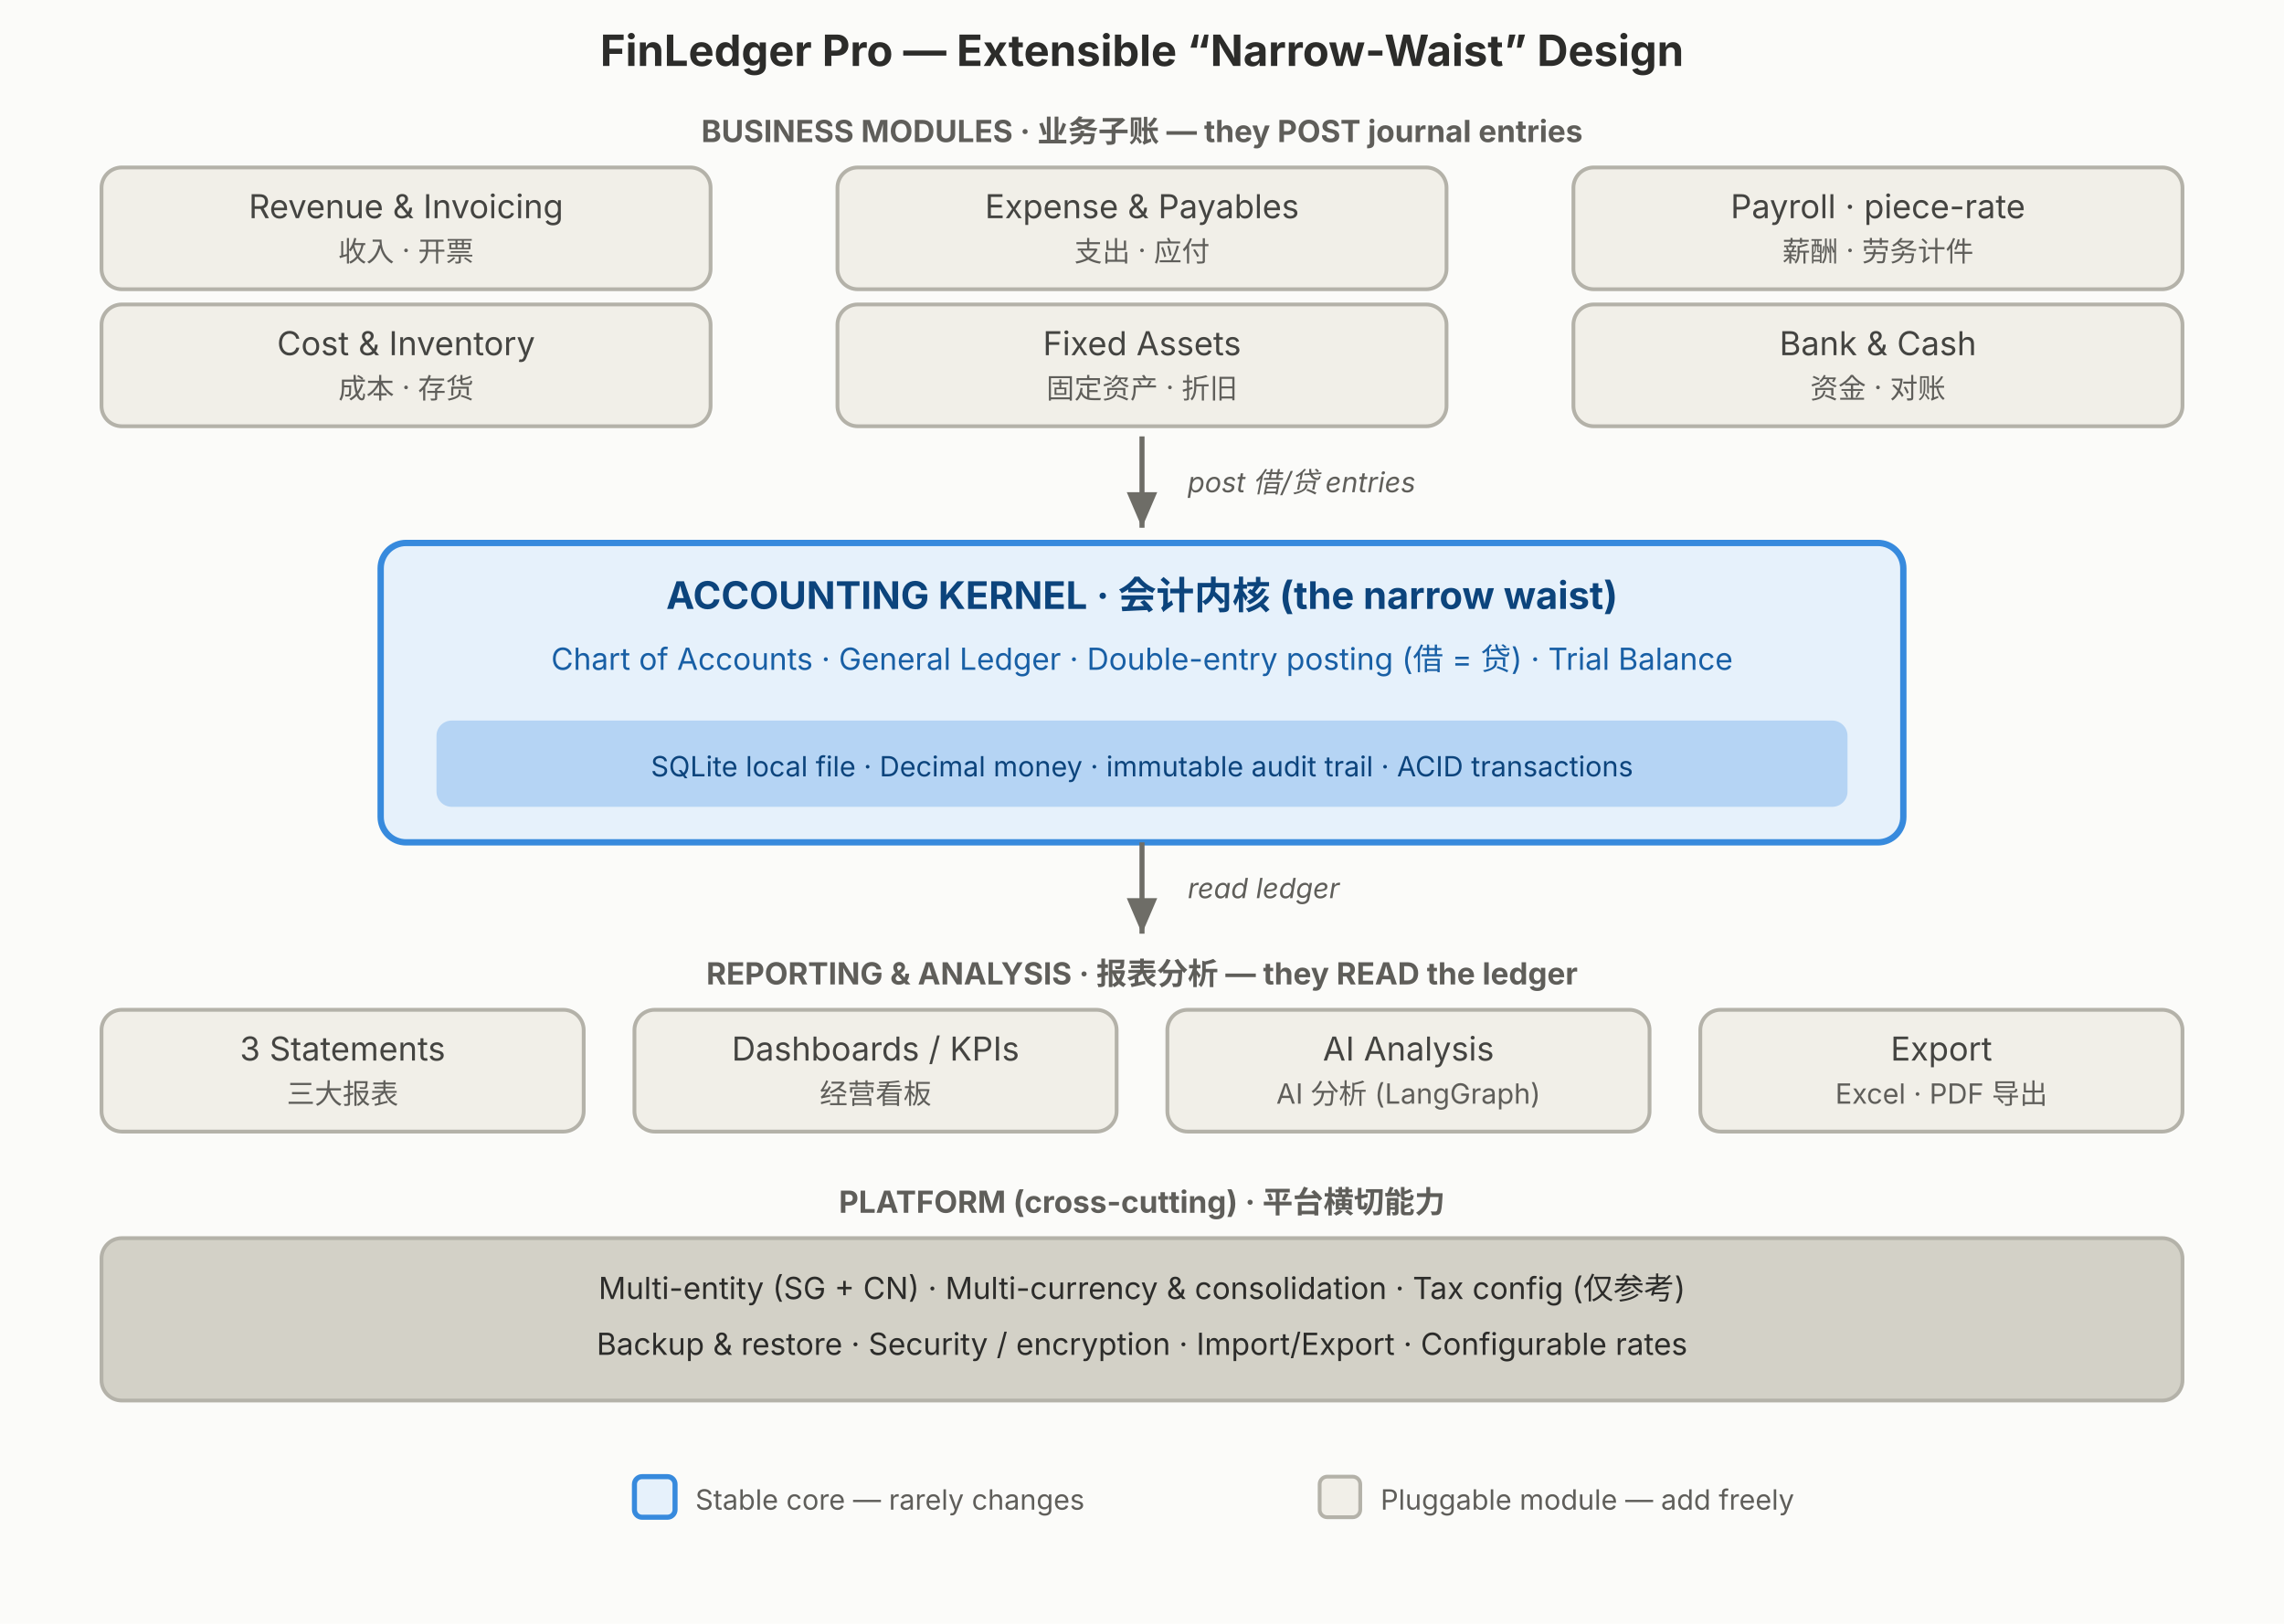
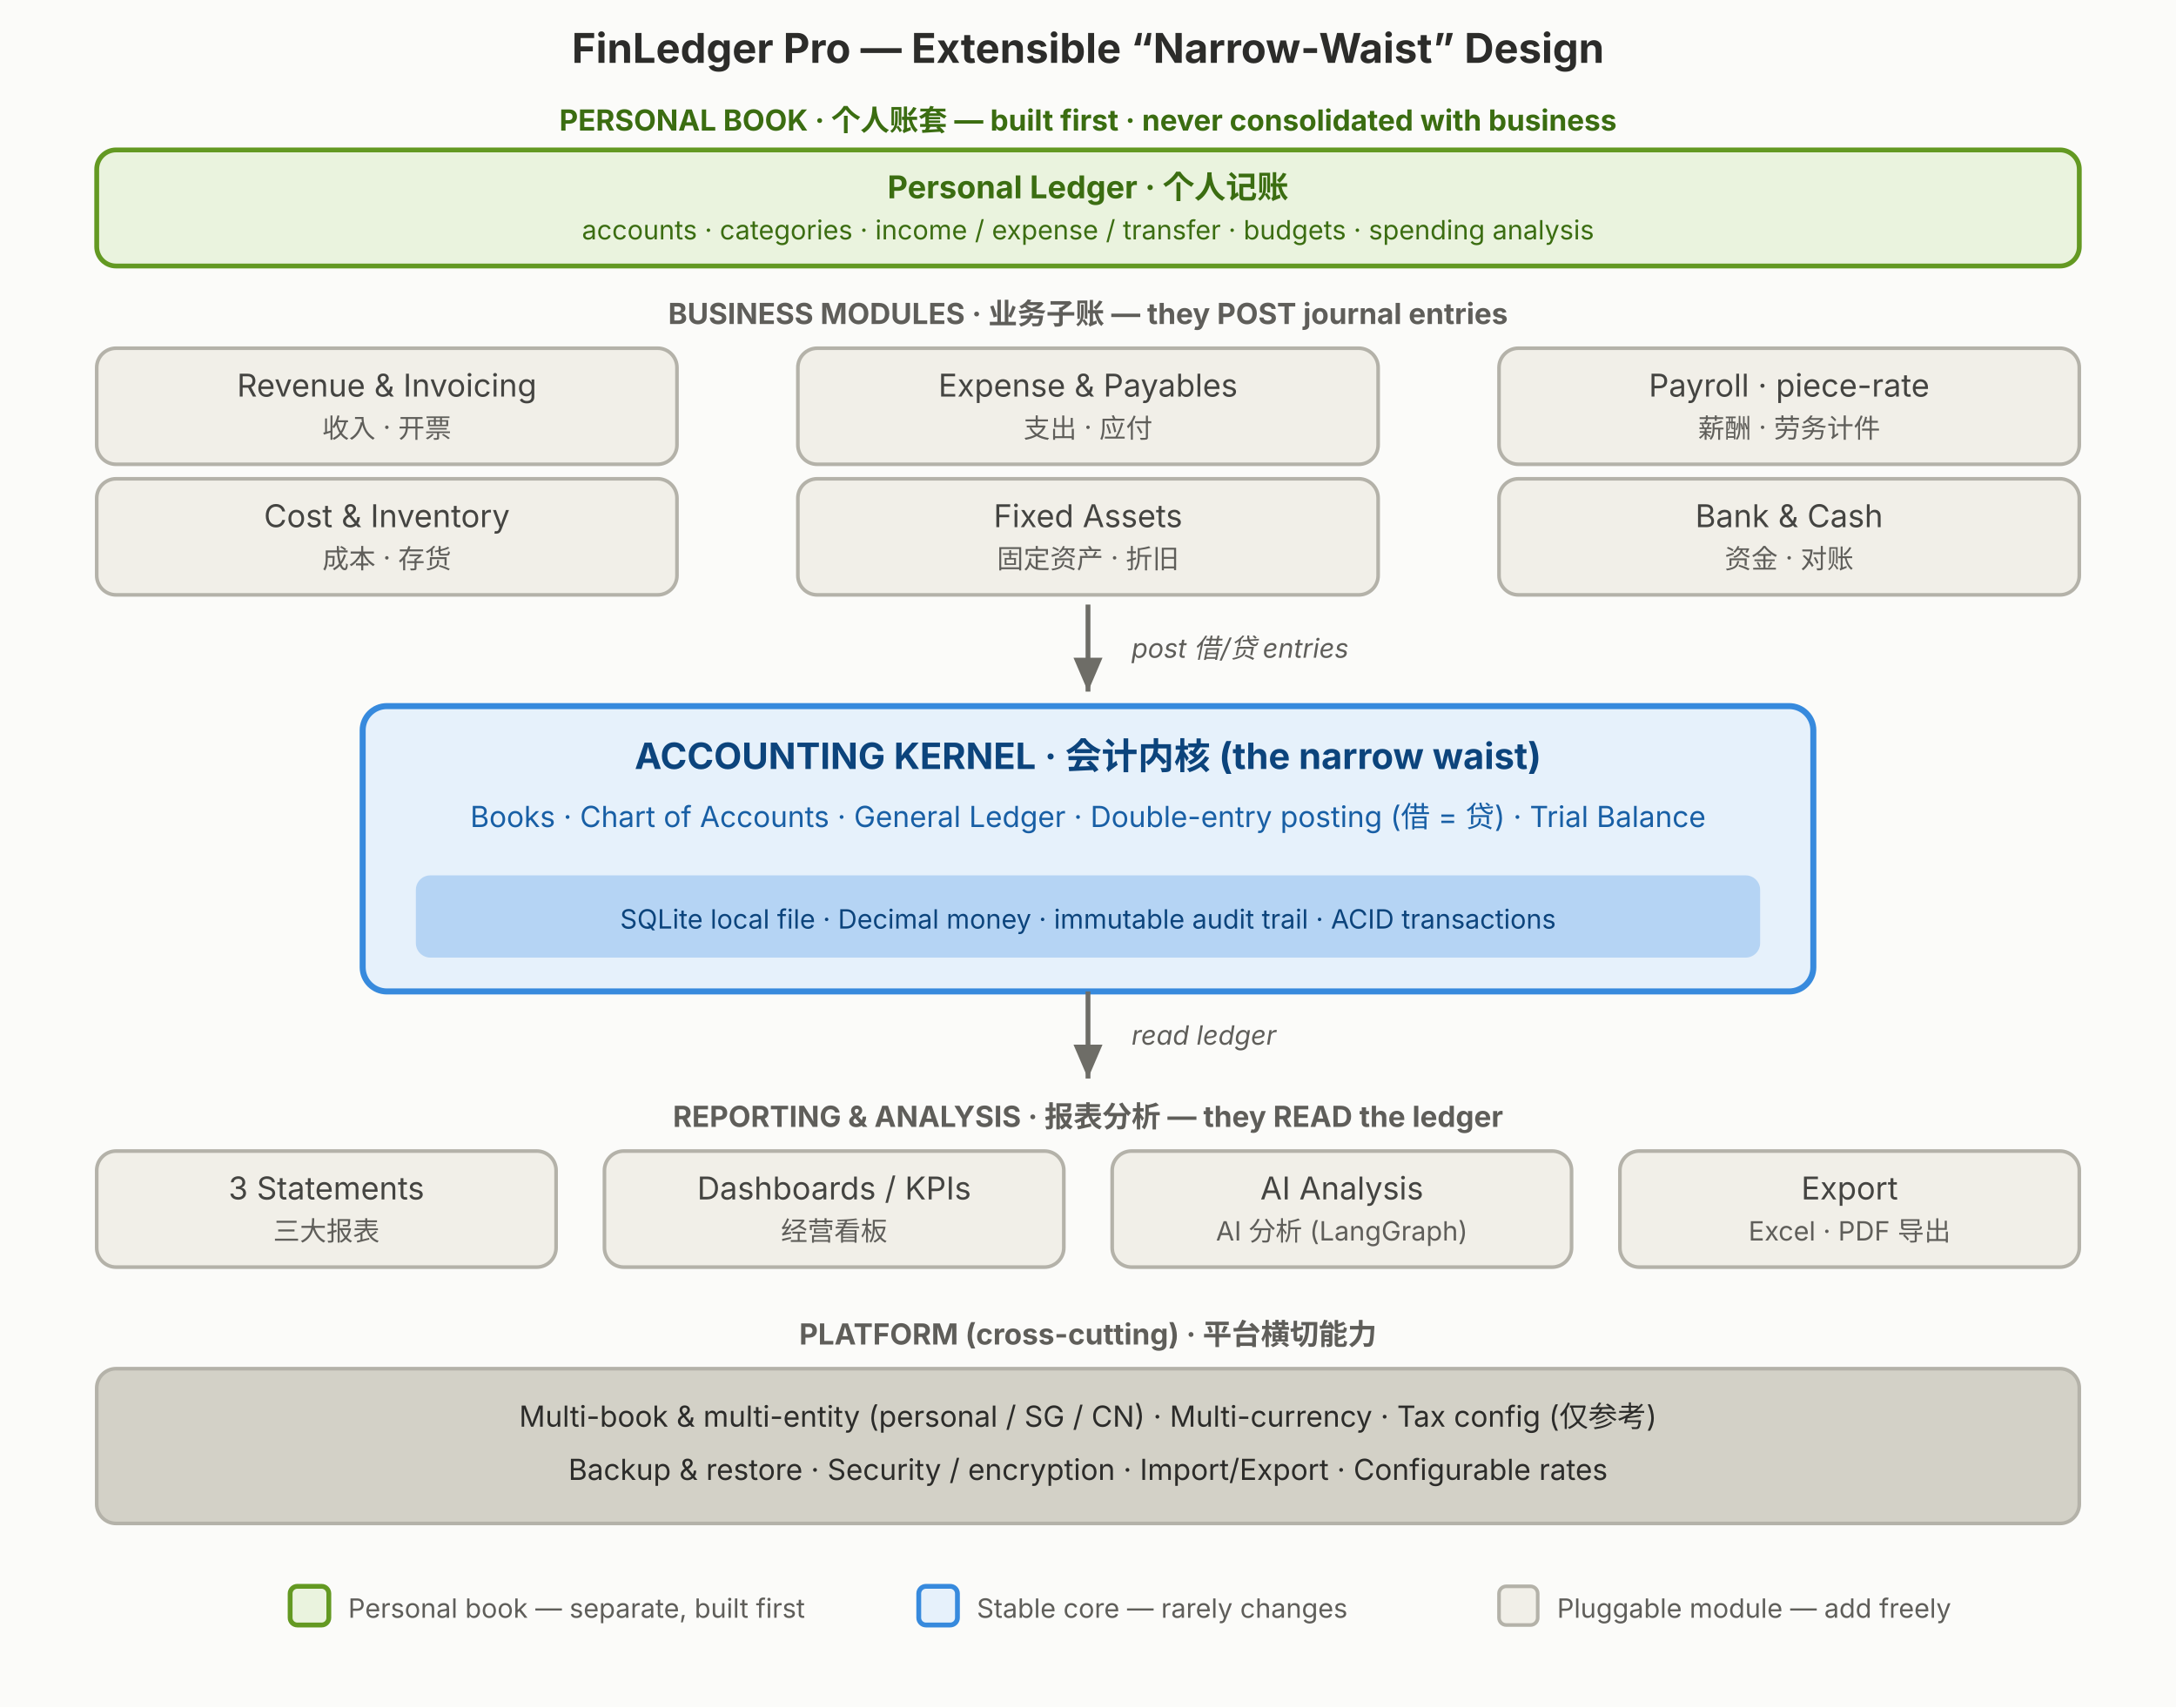
- <svg xmlns="http://www.w3.org/2000/svg" viewBox="0 0 900 640" role="img" font-family="system-ui, -apple-system, Segoe UI, sans-serif">
+ <svg xmlns="http://www.w3.org/2000/svg" viewBox="0 0 900 706" role="img" font-family="system-ui, -apple-system, Segoe UI, sans-serif">
  <defs>
    <marker id="arrow" markerWidth="10" markerHeight="10" refX="7" refY="3" orient="auto" markerUnits="strokeWidth">
      <path d="M0,0 L7,3 L0,6 Z" fill="#6E6D67" />
    </marker>
  </defs>
-   <rect x="0" y="0" width="900" height="640" fill="#FBFBF9" />
+   <rect x="0" y="0" width="900" height="706" fill="#FBFBF9" />
  <text x="450" y="26" text-anchor="middle" font-size="17" font-weight="700" fill="#2C2C2A">FinLedger Pro — Extensible “Narrow-Waist” Design</text>
-   <text x="450" y="56" text-anchor="middle" font-size="12" font-weight="700" fill="#5F5E5A">BUSINESS MODULES · 业务子账 — they POST journal entries</text>
+   <text x="450" y="54" text-anchor="middle" font-size="12" font-weight="700" fill="#3B6D11">PERSONAL BOOK · 个人账套 — built first · never consolidated with business</text>
+   <rect x="40" y="62" width="820" height="48" rx="8" fill="#EAF3DE" stroke="#639922" stroke-width="2" />
+   <text x="450" y="82" text-anchor="middle" font-size="13" font-weight="700" fill="#3B6D11">Personal Ledger · 个人记账</text>
+   <text x="450" y="99" text-anchor="middle" font-size="11" fill="#3B6D11">accounts · categories · income / expense / transfer · budgets · spending analysis</text>
+   <text x="450" y="134" text-anchor="middle" font-size="12" font-weight="700" fill="#5F5E5A">BUSINESS MODULES · 业务子账 — they POST journal entries</text>
  <g>
-     <rect x="40" y="66" width="240" height="48" rx="8" fill="#F1EFE8" stroke="#B4B2A9" stroke-width="1.5" />
-     <text x="160" y="86" text-anchor="middle" font-size="13" fill="#444441">Revenue &amp; Invoicing</text>
-     <text x="160" y="103" text-anchor="middle" font-size="11" fill="#5F5E5A">收入 · 开票</text>
-     <rect x="330" y="66" width="240" height="48" rx="8" fill="#F1EFE8" stroke="#B4B2A9" stroke-width="1.5" />
-     <text x="450" y="86" text-anchor="middle" font-size="13" fill="#444441">Expense &amp; Payables</text>
-     <text x="450" y="103" text-anchor="middle" font-size="11" fill="#5F5E5A">支出 · 应付</text>
-     <rect x="620" y="66" width="240" height="48" rx="8" fill="#F1EFE8" stroke="#B4B2A9" stroke-width="1.5" />
-     <text x="740" y="86" text-anchor="middle" font-size="13" fill="#444441">Payroll · piece-rate</text>
-     <text x="740" y="103" text-anchor="middle" font-size="11" fill="#5F5E5A">薪酬 · 劳务计件</text>
+     <rect x="40" y="144" width="240" height="48" rx="8" fill="#F1EFE8" stroke="#B4B2A9" stroke-width="1.5" />
+     <text x="160" y="164" text-anchor="middle" font-size="13" fill="#444441">Revenue &amp; Invoicing</text>
+     <text x="160" y="181" text-anchor="middle" font-size="11" fill="#5F5E5A">收入 · 开票</text>
+     <rect x="330" y="144" width="240" height="48" rx="8" fill="#F1EFE8" stroke="#B4B2A9" stroke-width="1.5" />
+     <text x="450" y="164" text-anchor="middle" font-size="13" fill="#444441">Expense &amp; Payables</text>
+     <text x="450" y="181" text-anchor="middle" font-size="11" fill="#5F5E5A">支出 · 应付</text>
+     <rect x="620" y="144" width="240" height="48" rx="8" fill="#F1EFE8" stroke="#B4B2A9" stroke-width="1.5" />
+     <text x="740" y="164" text-anchor="middle" font-size="13" fill="#444441">Payroll · piece-rate</text>
+     <text x="740" y="181" text-anchor="middle" font-size="11" fill="#5F5E5A">薪酬 · 劳务计件</text>
  </g>
  <g>
-     <rect x="40" y="120" width="240" height="48" rx="8" fill="#F1EFE8" stroke="#B4B2A9" stroke-width="1.5" />
-     <text x="160" y="140" text-anchor="middle" font-size="13" fill="#444441">Cost &amp; Inventory</text>
-     <text x="160" y="157" text-anchor="middle" font-size="11" fill="#5F5E5A">成本 · 存货</text>
-     <rect x="330" y="120" width="240" height="48" rx="8" fill="#F1EFE8" stroke="#B4B2A9" stroke-width="1.5" />
-     <text x="450" y="140" text-anchor="middle" font-size="13" fill="#444441">Fixed Assets</text>
-     <text x="450" y="157" text-anchor="middle" font-size="11" fill="#5F5E5A">固定资产 · 折旧</text>
-     <rect x="620" y="120" width="240" height="48" rx="8" fill="#F1EFE8" stroke="#B4B2A9" stroke-width="1.5" />
-     <text x="740" y="140" text-anchor="middle" font-size="13" fill="#444441">Bank &amp; Cash</text>
-     <text x="740" y="157" text-anchor="middle" font-size="11" fill="#5F5E5A">资金 · 对账</text>
+     <rect x="40" y="198" width="240" height="48" rx="8" fill="#F1EFE8" stroke="#B4B2A9" stroke-width="1.5" />
+     <text x="160" y="218" text-anchor="middle" font-size="13" fill="#444441">Cost &amp; Inventory</text>
+     <text x="160" y="235" text-anchor="middle" font-size="11" fill="#5F5E5A">成本 · 存货</text>
+     <rect x="330" y="198" width="240" height="48" rx="8" fill="#F1EFE8" stroke="#B4B2A9" stroke-width="1.5" />
+     <text x="450" y="218" text-anchor="middle" font-size="13" fill="#444441">Fixed Assets</text>
+     <text x="450" y="235" text-anchor="middle" font-size="11" fill="#5F5E5A">固定资产 · 折旧</text>
+     <rect x="620" y="198" width="240" height="48" rx="8" fill="#F1EFE8" stroke="#B4B2A9" stroke-width="1.5" />
+     <text x="740" y="218" text-anchor="middle" font-size="13" fill="#444441">Bank &amp; Cash</text>
+     <text x="740" y="235" text-anchor="middle" font-size="11" fill="#5F5E5A">资金 · 对账</text>
  </g>
-   <line x1="450" y1="172" x2="450" y2="208" stroke="#6E6D67" stroke-width="2" marker-end="url(#arrow)" />
-   <text x="468" y="194" font-size="11" font-style="italic" fill="#5F5E5A">post 借/贷 entries</text>
-   <rect x="150" y="214" width="600" height="118" rx="10" fill="#E6F1FB" stroke="#378ADD" stroke-width="2.5" />
-   <text x="450" y="240" text-anchor="middle" font-size="15" font-weight="700" fill="#0C447C">ACCOUNTING KERNEL · 会计内核  (the narrow waist)</text>
-   <text x="450" y="264" text-anchor="middle" font-size="12" fill="#185FA5">Chart of Accounts · General Ledger · Double-entry posting (借 = 贷) · Trial Balance</text>
-   <rect x="172" y="284" width="556" height="34" rx="6" fill="#B5D4F4" />
-   <text x="450" y="306" text-anchor="middle" font-size="11" fill="#0C447C">SQLite local file · Decimal money · immutable audit trail · ACID transactions</text>
-   <line x1="450" y1="332" x2="450" y2="368" stroke="#6E6D67" stroke-width="2" marker-end="url(#arrow)" />
-   <text x="468" y="354" font-size="11" font-style="italic" fill="#5F5E5A">read ledger</text>
-   <text x="450" y="388" text-anchor="middle" font-size="12" font-weight="700" fill="#5F5E5A">REPORTING &amp; ANALYSIS · 报表分析 — they READ the ledger</text>
+   <line x1="450" y1="250" x2="450" y2="286" stroke="#6E6D67" stroke-width="2" marker-end="url(#arrow)" />
+   <text x="468" y="272" font-size="11" font-style="italic" fill="#5F5E5A">post 借/贷 entries</text>
+   <rect x="150" y="292" width="600" height="118" rx="10" fill="#E6F1FB" stroke="#378ADD" stroke-width="2.5" />
+   <text x="450" y="318" text-anchor="middle" font-size="15" font-weight="700" fill="#0C447C">ACCOUNTING KERNEL · 会计内核  (the narrow waist)</text>
+   <text x="450" y="342" text-anchor="middle" font-size="12" fill="#185FA5">Books · Chart of Accounts · General Ledger · Double-entry posting (借 = 贷) · Trial Balance</text>
+   <rect x="172" y="362" width="556" height="34" rx="6" fill="#B5D4F4" />
+   <text x="450" y="384" text-anchor="middle" font-size="11" fill="#0C447C">SQLite local file · Decimal money · immutable audit trail · ACID transactions</text>
+   <line x1="450" y1="410" x2="450" y2="446" stroke="#6E6D67" stroke-width="2" marker-end="url(#arrow)" />
+   <text x="468" y="432" font-size="11" font-style="italic" fill="#5F5E5A">read ledger</text>
+   <text x="450" y="466" text-anchor="middle" font-size="12" font-weight="700" fill="#5F5E5A">REPORTING &amp; ANALYSIS · 报表分析 — they READ the ledger</text>
  <g>
-     <rect x="40" y="398" width="190" height="48" rx="8" fill="#F1EFE8" stroke="#B4B2A9" stroke-width="1.5" />
-     <text x="135" y="418" text-anchor="middle" font-size="13" fill="#444441">3 Statements</text>
-     <text x="135" y="435" text-anchor="middle" font-size="11" fill="#5F5E5A">三大报表</text>
-     <rect x="250" y="398" width="190" height="48" rx="8" fill="#F1EFE8" stroke="#B4B2A9" stroke-width="1.5" />
-     <text x="345" y="418" text-anchor="middle" font-size="13" fill="#444441">Dashboards / KPIs</text>
-     <text x="345" y="435" text-anchor="middle" font-size="11" fill="#5F5E5A">经营看板</text>
-     <rect x="460" y="398" width="190" height="48" rx="8" fill="#F1EFE8" stroke="#B4B2A9" stroke-width="1.5" />
-     <text x="555" y="418" text-anchor="middle" font-size="13" fill="#444441">AI Analysis</text>
-     <text x="555" y="435" text-anchor="middle" font-size="11" fill="#5F5E5A">AI 分析 (LangGraph)</text>
-     <rect x="670" y="398" width="190" height="48" rx="8" fill="#F1EFE8" stroke="#B4B2A9" stroke-width="1.5" />
-     <text x="765" y="418" text-anchor="middle" font-size="13" fill="#444441">Export</text>
-     <text x="765" y="435" text-anchor="middle" font-size="11" fill="#5F5E5A">Excel · PDF 导出</text>
+     <rect x="40" y="476" width="190" height="48" rx="8" fill="#F1EFE8" stroke="#B4B2A9" stroke-width="1.5" />
+     <text x="135" y="496" text-anchor="middle" font-size="13" fill="#444441">3 Statements</text>
+     <text x="135" y="513" text-anchor="middle" font-size="11" fill="#5F5E5A">三大报表</text>
+     <rect x="250" y="476" width="190" height="48" rx="8" fill="#F1EFE8" stroke="#B4B2A9" stroke-width="1.5" />
+     <text x="345" y="496" text-anchor="middle" font-size="13" fill="#444441">Dashboards / KPIs</text>
+     <text x="345" y="513" text-anchor="middle" font-size="11" fill="#5F5E5A">经营看板</text>
+     <rect x="460" y="476" width="190" height="48" rx="8" fill="#F1EFE8" stroke="#B4B2A9" stroke-width="1.5" />
+     <text x="555" y="496" text-anchor="middle" font-size="13" fill="#444441">AI Analysis</text>
+     <text x="555" y="513" text-anchor="middle" font-size="11" fill="#5F5E5A">AI 分析 (LangGraph)</text>
+     <rect x="670" y="476" width="190" height="48" rx="8" fill="#F1EFE8" stroke="#B4B2A9" stroke-width="1.5" />
+     <text x="765" y="496" text-anchor="middle" font-size="13" fill="#444441">Export</text>
+     <text x="765" y="513" text-anchor="middle" font-size="11" fill="#5F5E5A">Excel · PDF 导出</text>
  </g>
-   <text x="450" y="478" text-anchor="middle" font-size="12" font-weight="700" fill="#5F5E5A">PLATFORM (cross-cutting) · 平台横切能力</text>
-   <rect x="40" y="488" width="820" height="64" rx="8" fill="#D3D1C7" stroke="#B4B2A9" stroke-width="1.5" />
-   <text x="450" y="512" text-anchor="middle" font-size="12" fill="#2C2C2A">Multi-entity (SG + CN) · Multi-currency &amp; consolidation · Tax config (仅参考)</text>
-   <text x="450" y="534" text-anchor="middle" font-size="12" fill="#2C2C2A">Backup &amp; restore · Security / encryption · Import/Export · Configurable rates</text>
-   <rect x="250" y="582" width="16" height="16" rx="3" fill="#E6F1FB" stroke="#378ADD" stroke-width="2" />
-   <text x="274" y="595" font-size="11" fill="#5F5E5A">Stable core — rarely changes</text>
-   <rect x="520" y="582" width="16" height="16" rx="3" fill="#F1EFE8" stroke="#B4B2A9" stroke-width="1.5" />
-   <text x="544" y="595" font-size="11" fill="#5F5E5A">Pluggable module — add freely</text>
+   <text x="450" y="556" text-anchor="middle" font-size="12" font-weight="700" fill="#5F5E5A">PLATFORM (cross-cutting) · 平台横切能力</text>
+   <rect x="40" y="566" width="820" height="64" rx="8" fill="#D3D1C7" stroke="#B4B2A9" stroke-width="1.5" />
+   <text x="450" y="590" text-anchor="middle" font-size="12" fill="#2C2C2A">Multi-book &amp; multi-entity (personal / SG / CN) · Multi-currency · Tax config (仅参考)</text>
+   <text x="450" y="612" text-anchor="middle" font-size="12" fill="#2C2C2A">Backup &amp; restore · Security / encryption · Import/Export · Configurable rates</text>
+   <rect x="120" y="656" width="16" height="16" rx="3" fill="#EAF3DE" stroke="#639922" stroke-width="2" />
+   <text x="144" y="669" font-size="11" fill="#5F5E5A">Personal book — separate, built first</text>
+   <rect x="380" y="656" width="16" height="16" rx="3" fill="#E6F1FB" stroke="#378ADD" stroke-width="2" />
+   <text x="404" y="669" font-size="11" fill="#5F5E5A">Stable core — rarely changes</text>
+   <rect x="620" y="656" width="16" height="16" rx="3" fill="#F1EFE8" stroke="#B4B2A9" stroke-width="1.5" />
+   <text x="644" y="669" font-size="11" fill="#5F5E5A">Pluggable module — add freely</text>
</svg>
